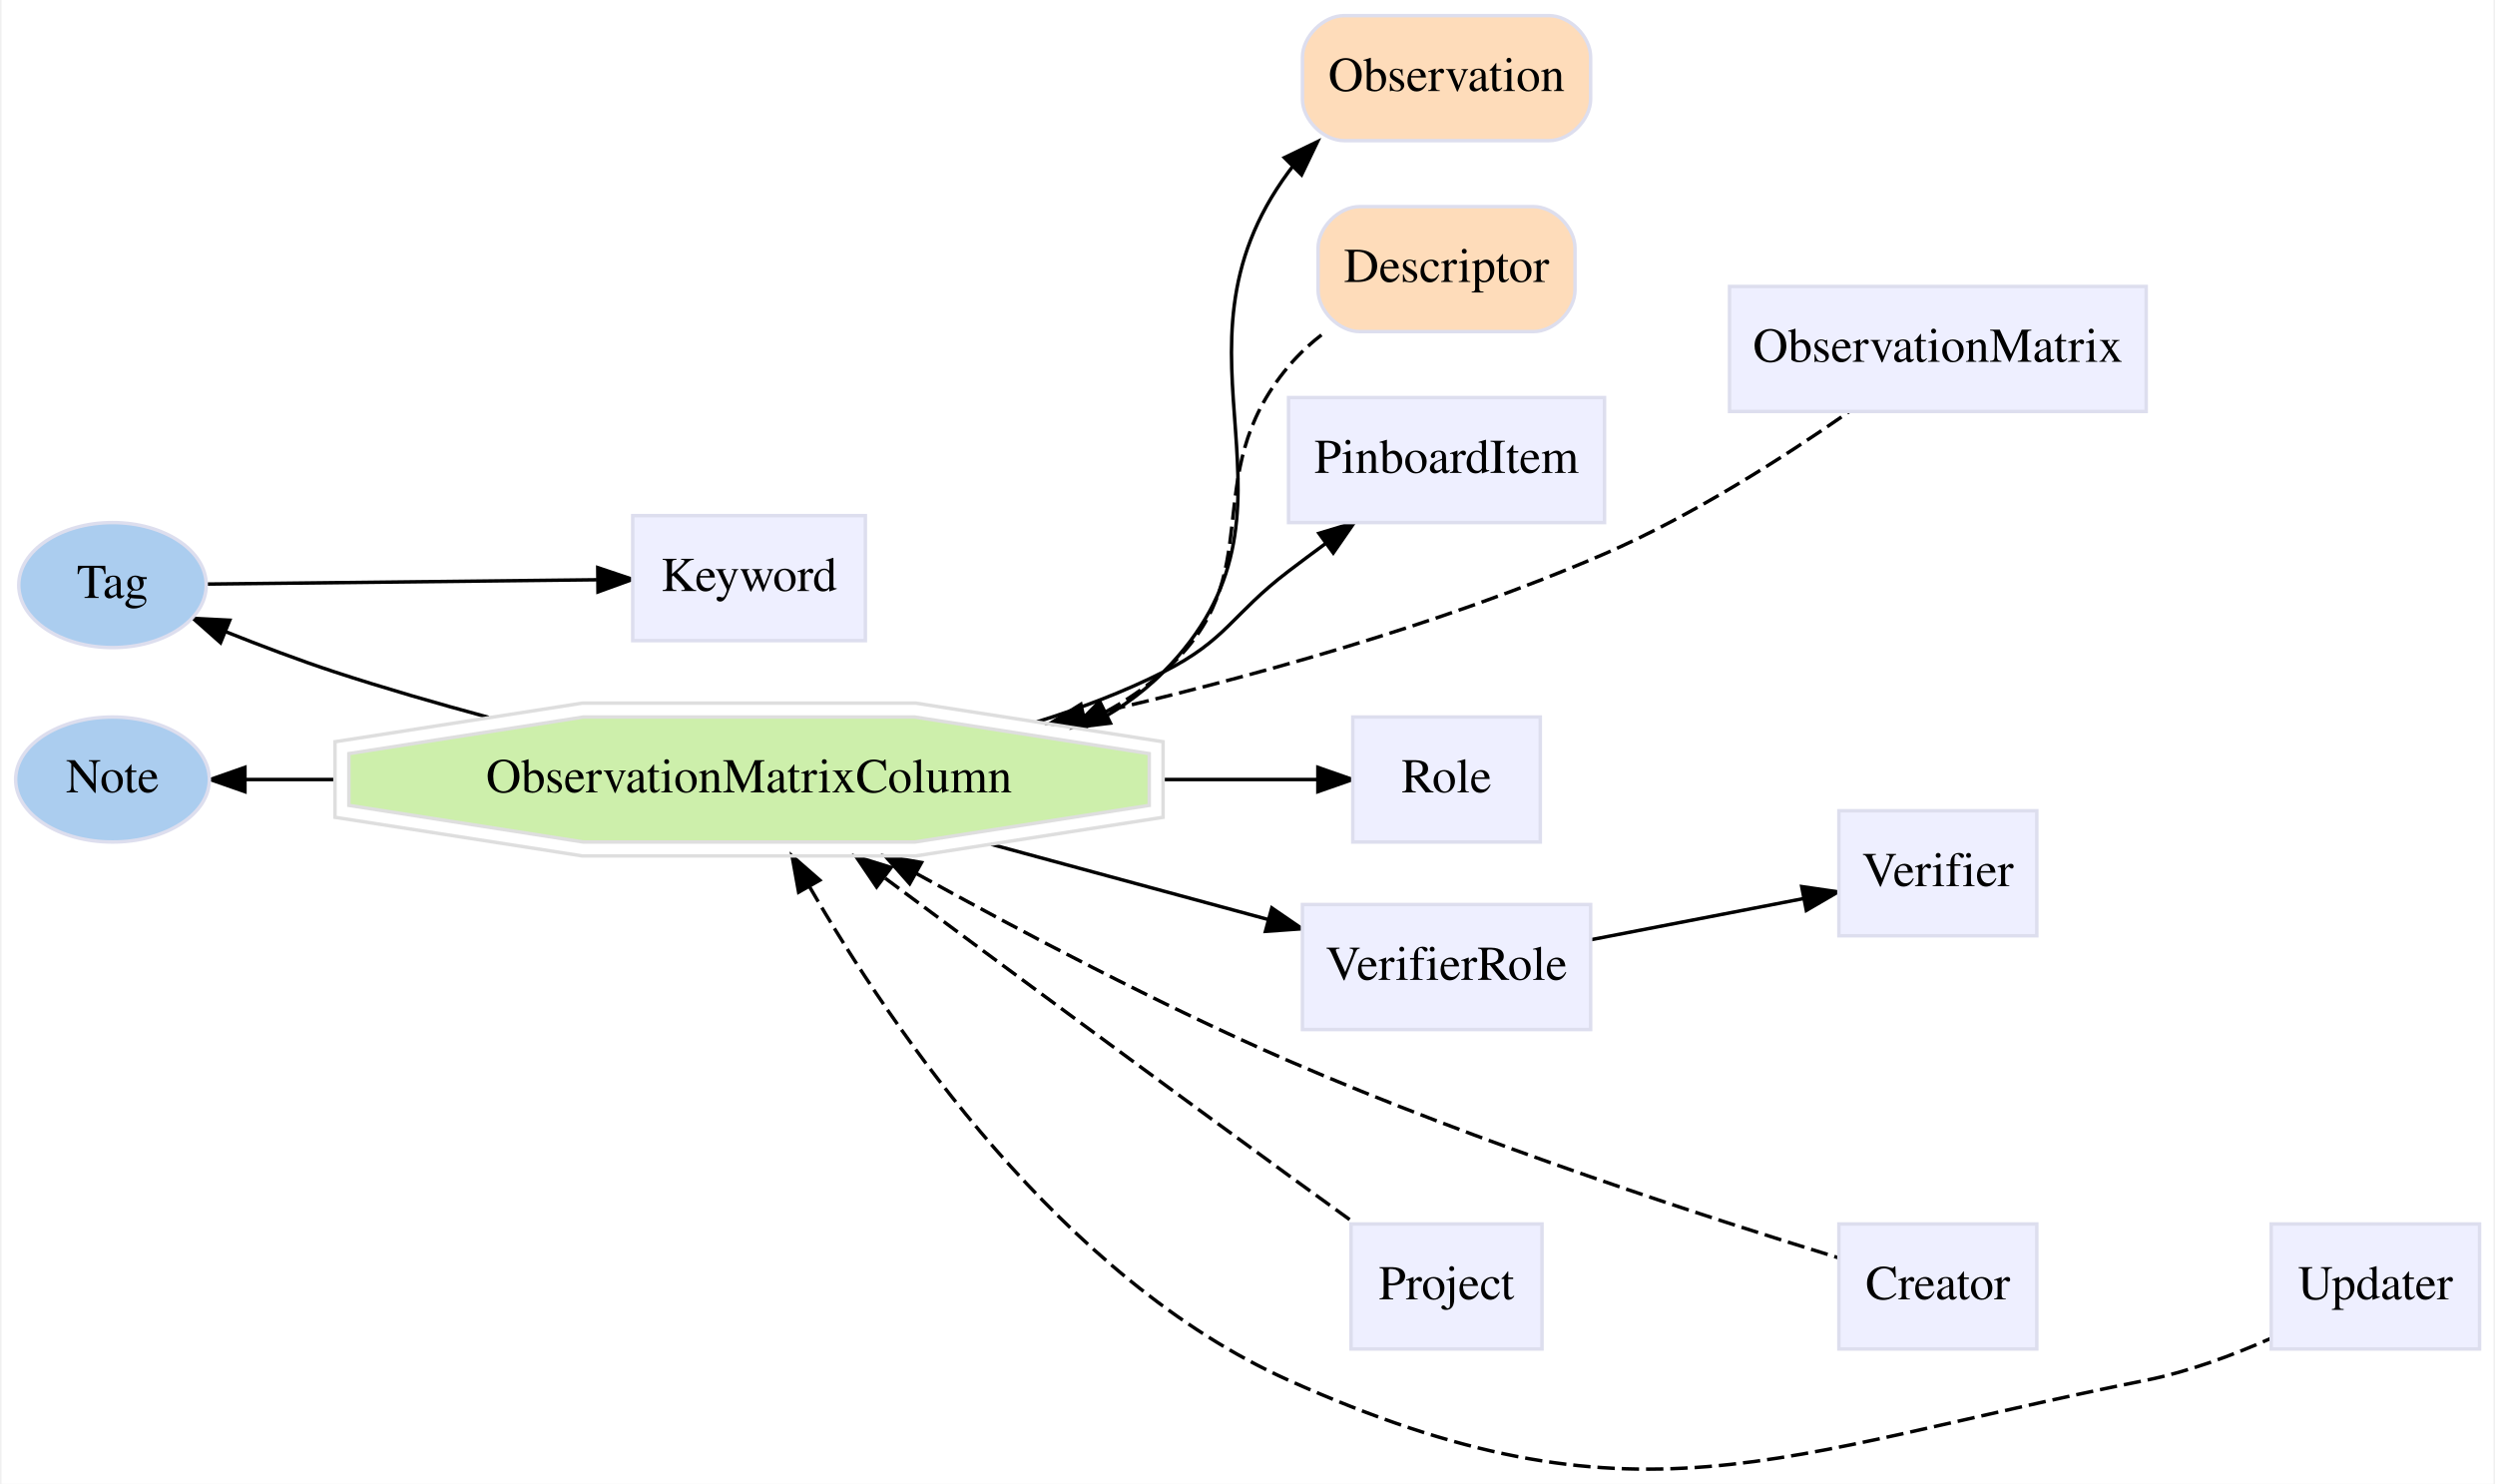
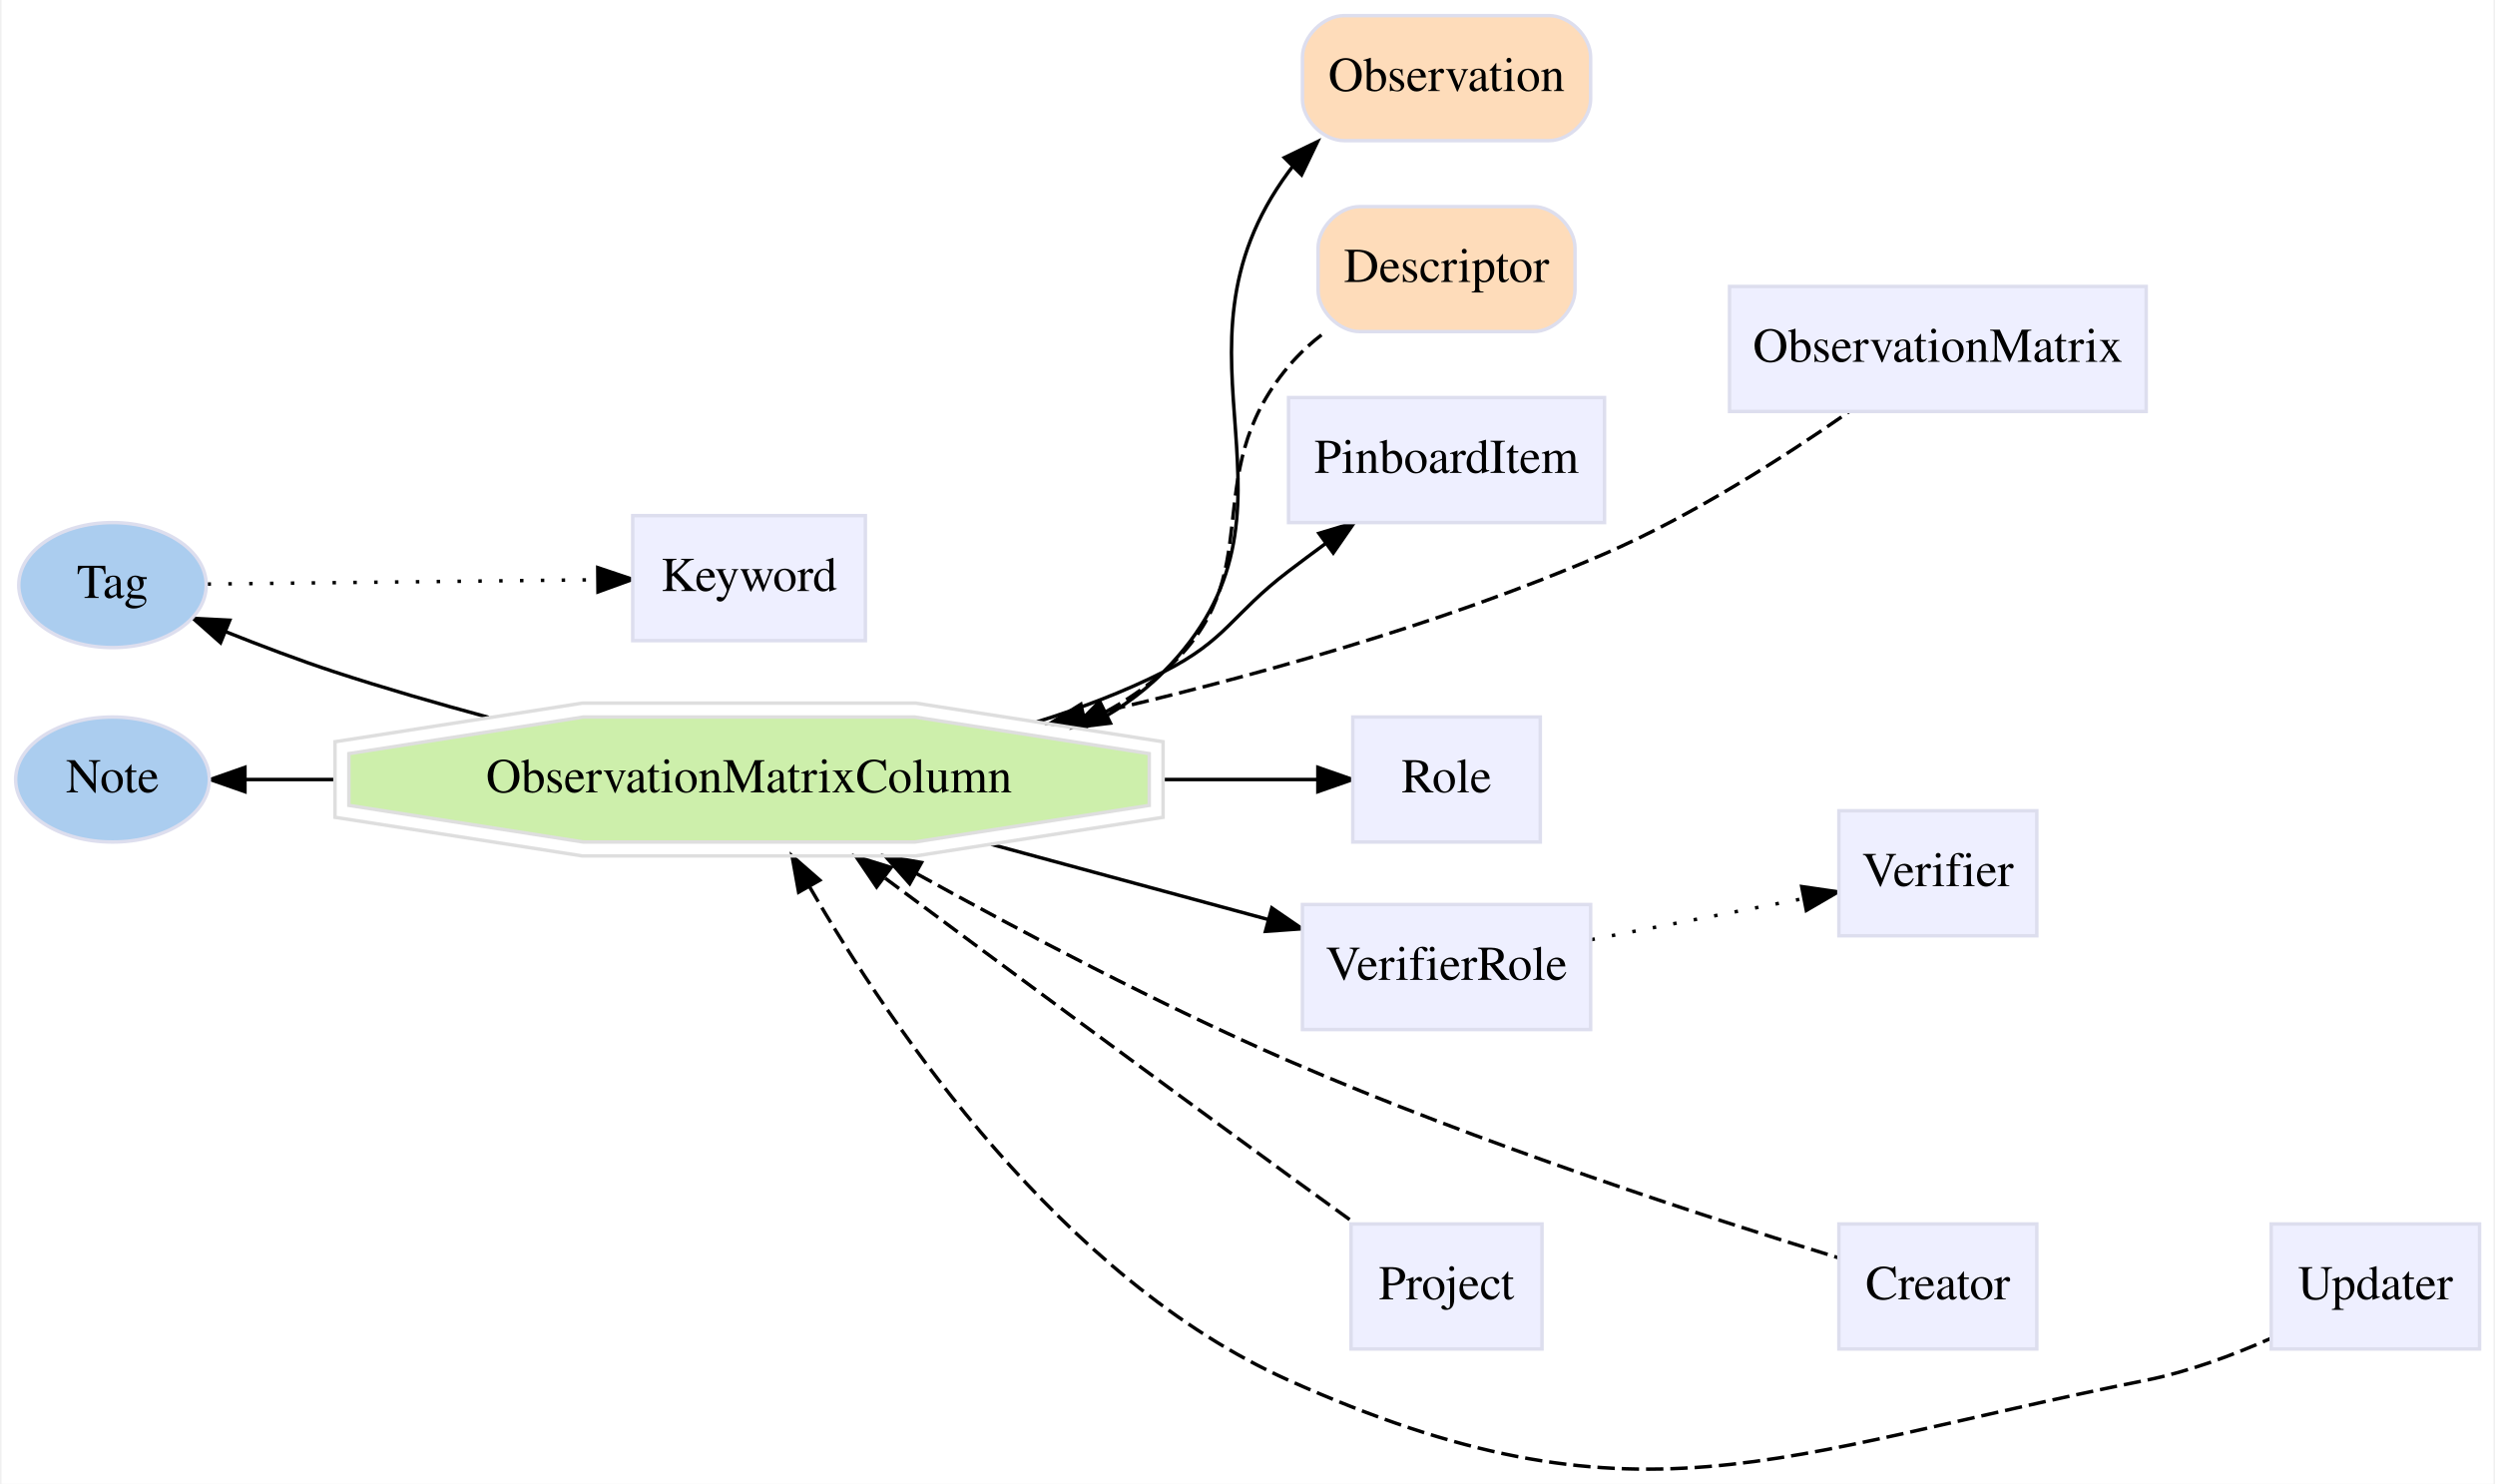
<svg xmlns="http://www.w3.org/2000/svg" xmlns:xlink="http://www.w3.org/1999/xlink" width="718pt" height="427pt" viewBox="0.00 0.00 717.64 427.32">
  <g id="graph0" class="graph" transform="scale(1 1) rotate(0) translate(4 423.32)">
    <polygon fill="white" stroke="transparent" points="-4,4 -4,-423.32 713.64,-423.32 713.64,4 -4,4" />
    <g id="edge1" class="edge">
-       <path fill="none" stroke="black" d="M55.31,-255.11C84.69,-255.44 132.61,-255.97 167.4,-256.35" />
+       <path fill="none" stroke="black" stroke-dasharray="1,5" d="M55.31,-255.11C84.69,-255.44 132.61,-255.97 167.4,-256.35" />
      <polygon fill="black" stroke="black" points="167.7,-259.85 177.74,-256.47 167.77,-252.85 167.7,-259.85" />
    </g>
    <g id="edge6" class="edge">
      <path fill="none" stroke="black" d="M136.3,-216.71C121.5,-220.71 106.13,-225.15 91.9,-229.82 81.59,-233.21 70.54,-237.4 60.61,-241.37" />
      <polygon fill="black" stroke="black" points="59.07,-238.22 51.14,-245.24 61.72,-244.7 59.07,-238.22" />
    </g>
    <g id="edge2" class="edge">
      <path fill="none" stroke="black" d="M91.78,-198.82C82.71,-198.82 74.05,-198.82 66.22,-198.82" />
      <polygon fill="black" stroke="black" points="66.09,-195.32 56.09,-198.82 66.09,-202.32 66.09,-195.32" />
    </g>
    <g id="edge3" class="edge">
      <path fill="none" stroke="black" d="M307.25,-213.43C315.9,-217.66 323.92,-223.03 330.64,-229.82 377.03,-276.73 327.5,-320.72 366.64,-373.82 367.01,-374.32 367.39,-374.82 367.78,-375.3" />
      <polygon fill="black" stroke="black" points="365.45,-377.92 374.99,-382.53 370.4,-372.97 365.45,-377.92" />
    </g>
    <g id="edge10" class="edge">
      <path fill="none" stroke="black" stroke-dasharray="5,2" d="M313.86,-218.23C319.87,-221.52 325.54,-225.36 330.64,-229.82 362.43,-257.67 339.46,-285.47 366.64,-317.82 369.69,-321.46 373.34,-324.77 377.22,-327.74" />
      <polygon fill="black" stroke="black" points="315.34,-215.06 304.82,-213.79 312.25,-221.34 315.34,-215.06" />
    </g>
    <g id="edge4" class="edge">
      <path fill="none" stroke="black" d="M294.17,-215.42C306.71,-219.33 319.26,-224.08 330.64,-229.82 348.99,-239.08 350.29,-246.38 366.64,-258.82 370.05,-261.42 373.63,-264.09 377.23,-266.73" />
      <polygon fill="black" stroke="black" points="375.4,-269.73 385.55,-272.79 379.52,-264.07 375.4,-269.73" />
    </g>
    <g id="edge5" class="edge">
      <path fill="none" stroke="black" d="M330.54,-198.82C346.57,-198.82 361.92,-198.82 374.85,-198.82" />
      <polygon fill="black" stroke="black" points="375.09,-202.32 385.09,-198.82 375.09,-195.32 375.09,-202.32" />
    </g>
    <g id="edge7" class="edge">
      <path fill="none" stroke="black" d="M280.99,-180.16C307.24,-173.04 336.65,-165.05 360.87,-158.48" />
      <polygon fill="black" stroke="black" points="361.82,-161.84 370.56,-155.84 359.99,-155.09 361.82,-161.84" />
    </g>
    <g id="edge9" class="edge">
      <path fill="none" stroke="black" stroke-dasharray="5,2" d="M259.52,-171.71C289.63,-155.02 329.78,-133.83 366.64,-117.82 421.55,-93.98 488.3,-72.36 525.05,-61.07" />
      <polygon fill="black" stroke="black" points="257.54,-168.81 250.51,-176.74 260.95,-174.92 257.54,-168.81" />
    </g>
    <g id="edge11" class="edge">
      <path fill="none" stroke="black" stroke-dasharray="5,2" d="M307.88,-217.15C354.2,-227.77 409.98,-243.19 457.64,-263.82 482.94,-274.78 509.4,-291.73 527.95,-304.66" />
      <polygon fill="black" stroke="black" points="308.36,-213.67 297.84,-214.89 306.83,-220.5 308.36,-213.67" />
    </g>
    <g id="edge12" class="edge">
      <path fill="none" stroke="black" stroke-dasharray="5,2" d="M250.47,-170.4C281.65,-147.26 326.89,-113.79 366.64,-84.82 372.79,-80.34 379.45,-75.53 385.69,-71.04" />
      <polygon fill="black" stroke="black" points="248.01,-167.87 242.07,-176.64 252.18,-173.49 248.01,-167.87" />
    </g>
    <g id="edge13" class="edge">
      <path fill="none" stroke="black" stroke-dasharray="5,2" d="M228.68,-167.96C252.65,-126.59 301.58,-54.97 366.64,-25.82 466.83,19.05 505.98,-4.35 613.64,-25.82 625.74,-28.24 638.41,-32.95 649.32,-37.77" />
      <polygon fill="black" stroke="black" points="225.55,-166.37 223.67,-176.8 231.65,-169.83 225.55,-166.37" />
    </g>
    <g id="edge8" class="edge">
-       <path fill="none" stroke="black" d="M453.86,-152.71C473.14,-156.44 496,-160.86 514.88,-164.52" />
+       <path fill="none" stroke="black" stroke-dasharray="1,5" d="M453.86,-152.71C473.14,-156.44 496,-160.86 514.88,-164.52" />
      <polygon fill="black" stroke="black" points="514.43,-167.99 524.91,-166.46 515.76,-161.12 514.43,-167.99" />
    </g>
    <g id="node1" class="node">
      <g id="a_node1">
        <a xlink:href="/develop/Data/models.html#tag" xlink:title="Tag" target="_top">
          <ellipse fill="#abcdef" stroke="#dddeee" cx="27.95" cy="-254.82" rx="27" ry="18" />
          <text text-anchor="middle" x="27.95" y="-251.12" font-family="Times,serif" font-size="14.00">Tag</text>
        </a>
      </g>
    </g>
    <g id="node2" class="node">
      <g id="a_node2">
        <a xlink:href="/develop/Data/models.html#note" xlink:title="Note" target="_top">
          <ellipse fill="#abcdef" stroke="#dddeee" cx="27.95" cy="-198.82" rx="27.9" ry="18" />
          <text text-anchor="middle" x="27.95" y="-195.12" font-family="Times,serif" font-size="14.00">Note</text>
        </a>
      </g>
    </g>
    <g id="node3" class="node">
      <g id="a_node3">
        <a xlink:href="/develop/Data/models.html#observation" xlink:title="Observation" target="_top">
          <path fill="#fedcba" stroke="#dddeee" d="M382.64,-382.82C382.64,-382.82 441.64,-382.82 441.64,-382.82 447.64,-382.82 453.64,-388.82 453.64,-394.82 453.64,-394.82 453.64,-406.82 453.64,-406.82 453.64,-412.82 447.64,-418.82 441.64,-418.82 441.64,-418.82 382.64,-418.82 382.64,-418.82 376.64,-418.82 370.64,-412.82 370.64,-406.82 370.64,-406.82 370.64,-394.82 370.64,-394.82 370.64,-388.82 376.64,-382.82 382.64,-382.82" />
          <text text-anchor="middle" x="412.14" y="-397.12" font-family="Times,serif" font-size="14.00">Observation</text>
        </a>
      </g>
    </g>
    <g id="node4" class="node">
      <g id="a_node4">
        <a xlink:href="/develop/Data/models.html#descriptor" xlink:title="Descriptor" target="_top">
          <path fill="#fedcba" stroke="#dddeee" d="M387.14,-327.82C387.14,-327.82 437.14,-327.82 437.14,-327.82 443.14,-327.82 449.14,-333.82 449.14,-339.82 449.14,-339.82 449.14,-351.82 449.14,-351.82 449.14,-357.82 443.14,-363.82 437.14,-363.82 437.14,-363.82 387.14,-363.82 387.14,-363.82 381.14,-363.82 375.14,-357.82 375.14,-351.82 375.14,-351.82 375.14,-339.82 375.14,-339.82 375.14,-333.82 381.14,-327.82 387.14,-327.82" />
          <text text-anchor="middle" x="412.14" y="-342.12" font-family="Times,serif" font-size="14.00">Descriptor</text>
        </a>
      </g>
    </g>
    <g id="node5" class="node">
      <g id="a_node5">
        <a xlink:href="/develop/Data/models.html#observation-matrix-column" xlink:title="ObservationMatrixColumn" target="_top">
          <polygon fill="#cdefab" stroke="#dedede" points="326.52,-191.37 326.52,-206.28 259.01,-216.82 163.53,-216.82 96.02,-206.28 96.02,-191.37 163.53,-180.82 259.01,-180.82 326.52,-191.37" />
          <polygon fill="none" stroke="#dedede" points="330.51,-187.94 330.51,-209.7 259.32,-220.82 163.22,-220.82 92.02,-209.7 92.02,-187.94 163.22,-176.82 259.32,-176.82 330.51,-187.94" />
          <text text-anchor="middle" x="211.27" y="-195.12" font-family="Times,serif" font-size="14.00">ObservationMatrixColumn</text>
        </a>
      </g>
    </g>
    <g id="node6" class="node">
      <g id="a_node6">
        <a xlink:href="/develop/Data/models.html#keyword" xlink:title="Keyword" target="_top">
          <polygon fill="#eeefff" stroke="#dddeee" points="244.77,-274.82 177.77,-274.82 177.77,-238.82 244.77,-238.82 244.77,-274.82" />
          <text text-anchor="middle" x="211.27" y="-253.12" font-family="Times,serif" font-size="14.00">Keyword</text>
        </a>
      </g>
    </g>
    <g id="node7" class="node">
      <g id="a_node7">
        <a xlink:href="/develop/Data/models.html#pinboard-item" xlink:title="PinboardItem" target="_top">
          <polygon fill="#eeefff" stroke="#dddeee" points="457.64,-308.82 366.64,-308.82 366.64,-272.82 457.64,-272.82 457.64,-308.82" />
          <text text-anchor="middle" x="412.14" y="-287.12" font-family="Times,serif" font-size="14.00">PinboardItem</text>
        </a>
      </g>
    </g>
    <g id="node8" class="node">
      <g id="a_node8">
        <a xlink:href="/develop/Data/models.html#role" xlink:title="Role" target="_top">
          <polygon fill="#eeefff" stroke="#dddeee" points="439.14,-216.82 385.14,-216.82 385.14,-180.82 439.14,-180.82 439.14,-216.82" />
          <text text-anchor="middle" x="412.14" y="-195.12" font-family="Times,serif" font-size="14.00">Role</text>
        </a>
      </g>
    </g>
    <g id="node9" class="node">
      <g id="a_node9">
        <a xlink:href="/develop/Data/models.html#verifier-role" xlink:title="VerifierRole" target="_top">
          <polygon fill="#eeefff" stroke="#dddeee" points="453.64,-162.82 370.64,-162.82 370.64,-126.82 453.64,-126.82 453.64,-162.82" />
          <text text-anchor="middle" x="412.14" y="-141.12" font-family="Times,serif" font-size="14.00">VerifierRole</text>
        </a>
      </g>
    </g>
    <g id="node10" class="node">
      <g id="a_node10">
        <a xlink:href="/develop/Data/models.html#verifier" xlink:title="Verifier" target="_top">
          <polygon fill="#eeefff" stroke="#dddeee" points="582.14,-189.82 525.14,-189.82 525.14,-153.82 582.14,-153.82 582.14,-189.82" />
          <text text-anchor="middle" x="553.64" y="-168.12" font-family="Times,serif" font-size="14.00">Verifier</text>
        </a>
      </g>
    </g>
    <g id="node11" class="node">
      <g id="a_node11">
        <a xlink:href="/develop/Data/models.html#creator" xlink:title="Creator" target="_top">
          <polygon fill="#eeefff" stroke="#dddeee" points="582.14,-70.82 525.14,-70.82 525.14,-34.82 582.14,-34.82 582.14,-70.82" />
          <text text-anchor="middle" x="553.64" y="-49.12" font-family="Times,serif" font-size="14.00">Creator</text>
        </a>
      </g>
    </g>
    <g id="node12" class="node">
      <g id="a_node12">
        <a xlink:href="/develop/Data/models.html#observation-matrix" xlink:title="ObservationMatrix" target="_top">
          <polygon fill="#eeefff" stroke="#dddeee" points="613.64,-340.82 493.64,-340.82 493.64,-304.82 613.64,-304.82 613.64,-340.82" />
          <text text-anchor="middle" x="553.64" y="-319.12" font-family="Times,serif" font-size="14.00">ObservationMatrix</text>
        </a>
      </g>
    </g>
    <g id="node13" class="node">
      <g id="a_node13">
        <a xlink:href="/develop/Data/models.html#project" xlink:title="Project" target="_top">
          <polygon fill="#eeefff" stroke="#dddeee" points="439.64,-70.82 384.64,-70.82 384.64,-34.82 439.64,-34.82 439.64,-70.82" />
          <text text-anchor="middle" x="412.14" y="-49.12" font-family="Times,serif" font-size="14.00">Project</text>
        </a>
      </g>
    </g>
    <g id="node14" class="node">
      <g id="a_node14">
        <a xlink:href="/develop/Data/models.html#updater" xlink:title="Updater" target="_top">
          <polygon fill="#eeefff" stroke="#dddeee" points="709.64,-70.82 649.64,-70.82 649.64,-34.82 709.64,-34.82 709.64,-70.82" />
          <text text-anchor="middle" x="679.64" y="-49.12" font-family="Times,serif" font-size="14.00">Updater</text>
        </a>
      </g>
    </g>
  </g>
</svg>
